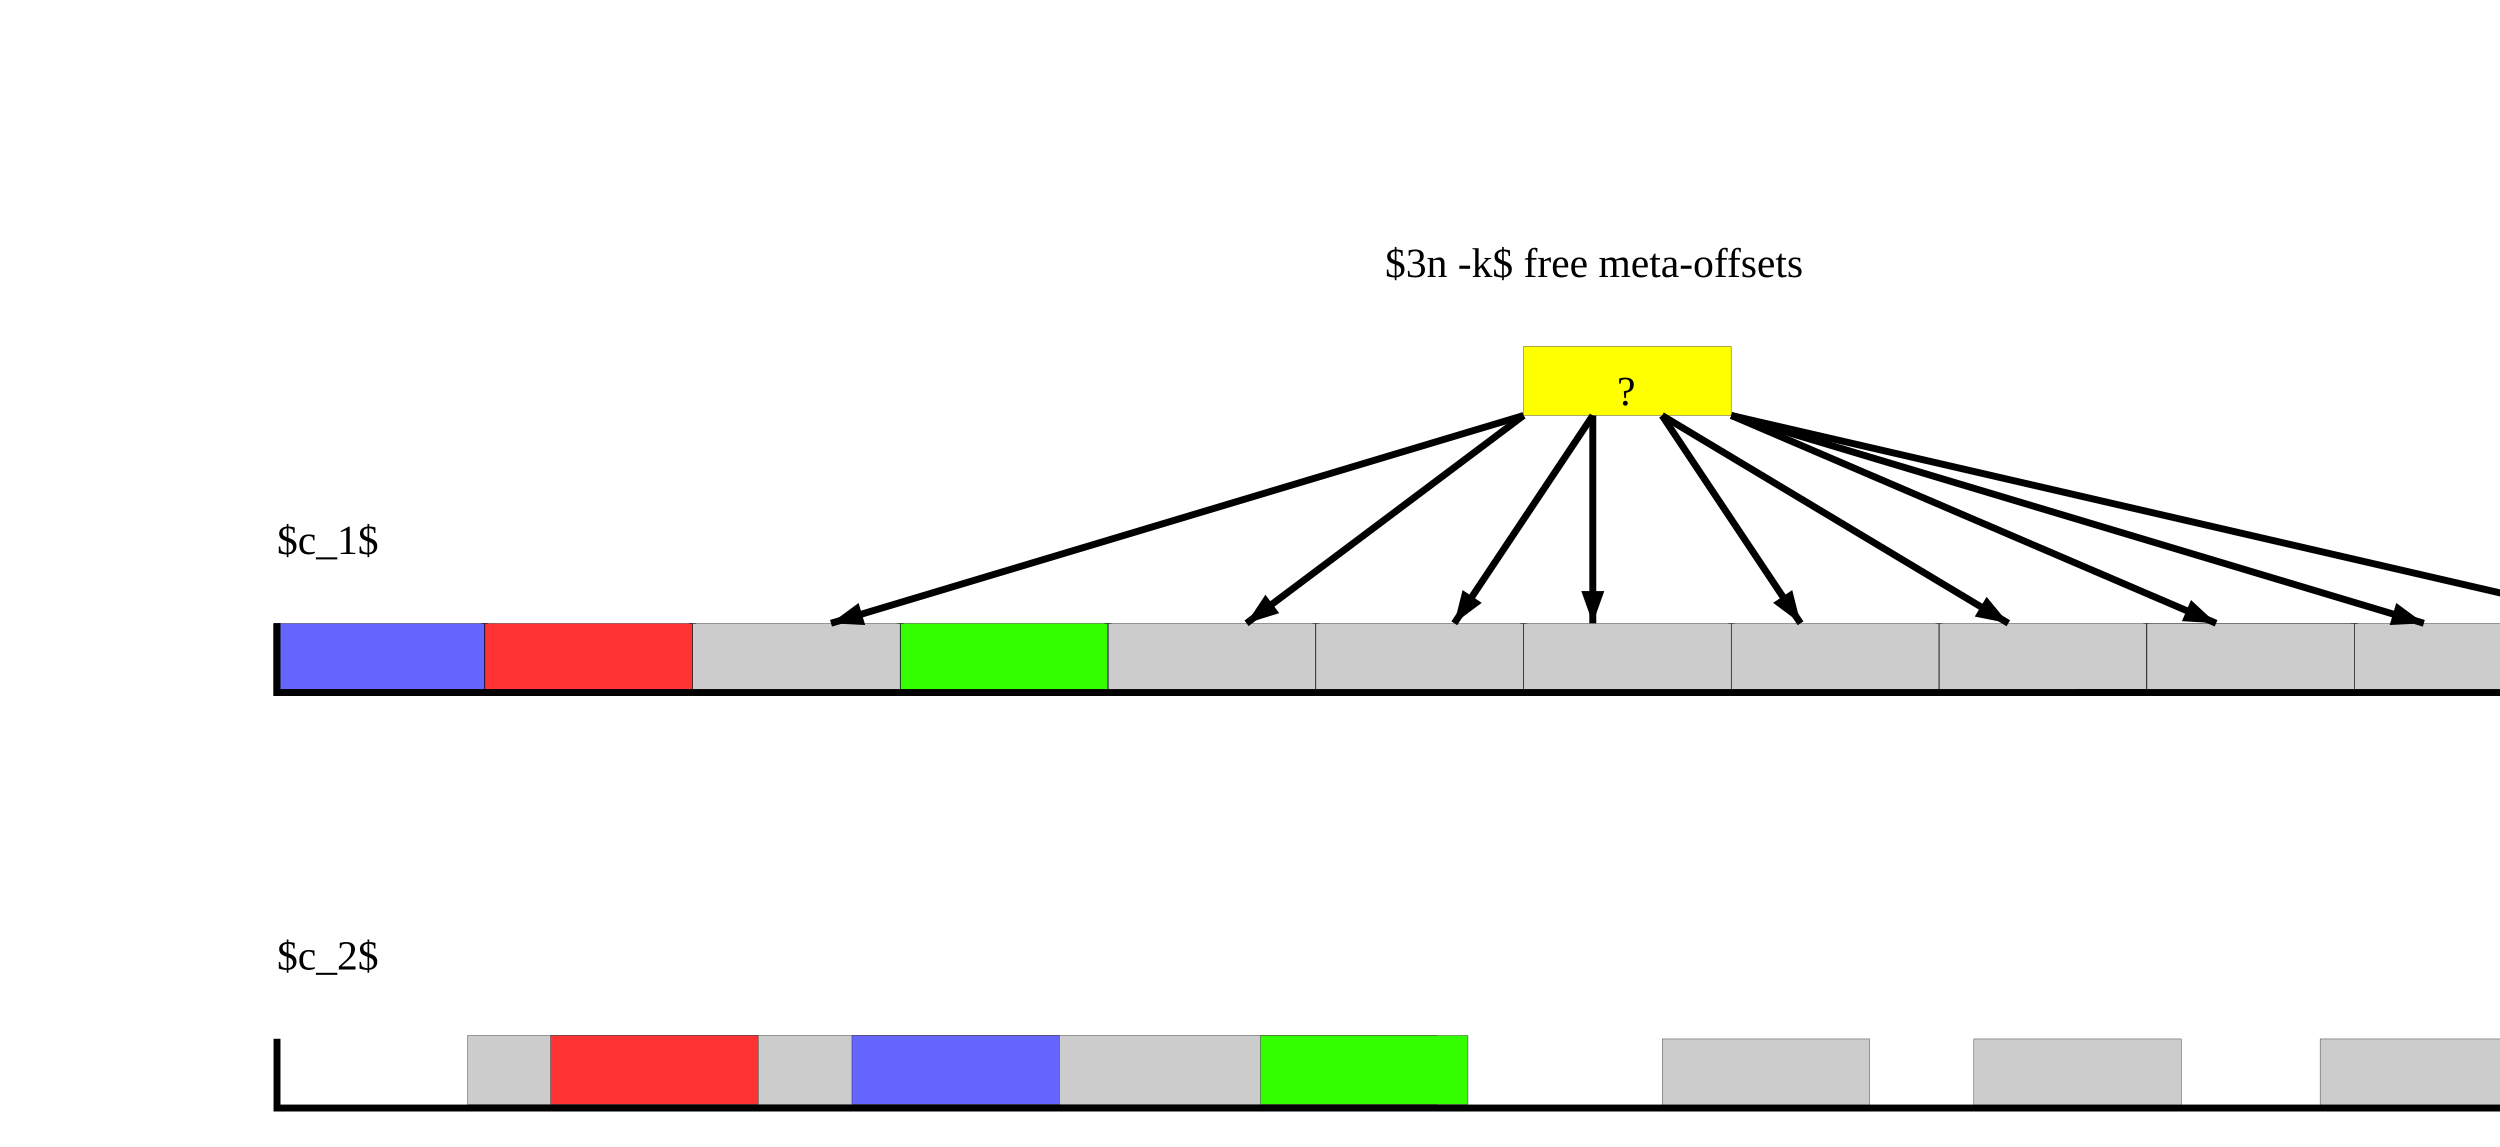
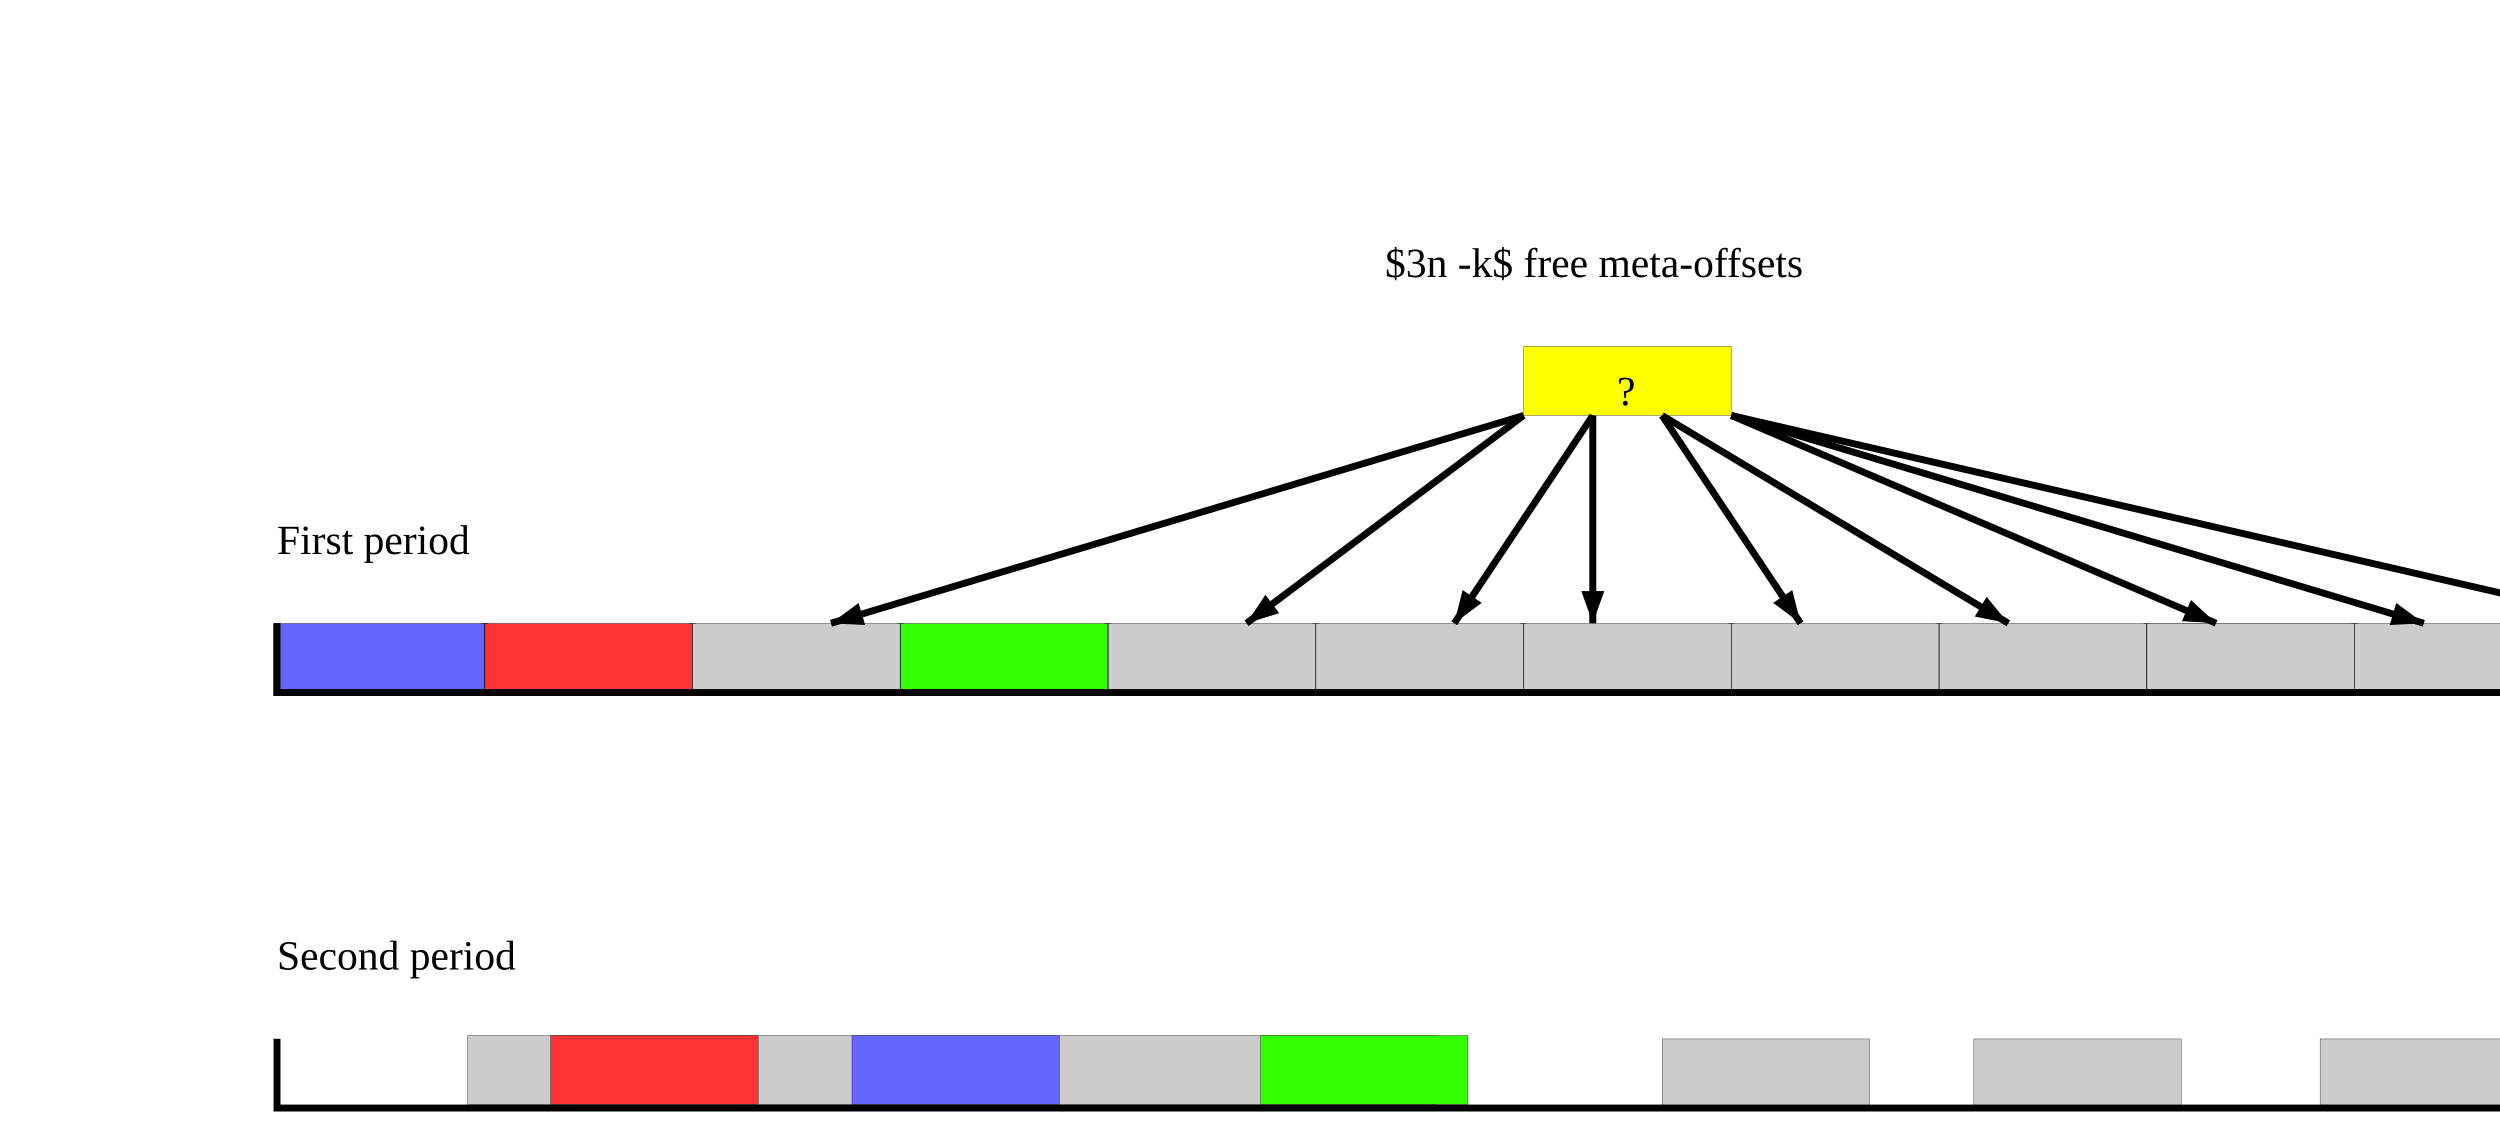
<svg xmlns="http://www.w3.org/2000/svg" xmlns:ns1="http://latexdraw.sourceforge.net/namespaces/latexdraw" version="1.1" baseProfile="full">
  <g>
-     <g ns1:type="joinedLines" id="id81537680">
+     <g ns1:type="joinedLines" id="id486972643">
      <polyline points="80.0,180.0 80.0,200.0 680.0,200.0 680.0,180.0 " stroke-width="2.0" stroke="black" fill="none" ns1:rotationAngle="0.0" />
    </g>
-     <g ns1:type="joinedLines" id="id1475427365">
+     <g ns1:type="joinedLines" id="id1762212290">
      <polyline points="140.0,180.0 140.0,200.0 140.0,200.0 " stroke-width="2.0" stroke="black" fill="none" ns1:rotationAngle="0.0" />
    </g>
-     <g ns1:type="joinedLines" id="id428654171">
+     <g ns1:type="joinedLines" id="id596948660">
      <polyline points="200.0,180.0 200.0,200.0 " stroke-width="2.0" stroke="black" ns1:rotationAngle="0.0" />
    </g>
-     <g ns1:type="joinedLines" id="id357467663">
+     <g ns1:type="joinedLines" id="id1239222539">
      <polyline points="260.0,180.0 260.0,200.0 " stroke-width="2.0" stroke="black" ns1:rotationAngle="0.0" />
    </g>
-     <g ns1:type="joinedLines" id="id1295861694">
+     <g ns1:type="joinedLines" id="id341024749">
      <polyline points="320.0,180.0 320.0,180.0 320.0,200.0 " stroke-width="2.0" stroke="black" fill="none" ns1:rotationAngle="0.0" />
    </g>
-     <g ns1:type="joinedLines" id="id1664610184">
+     <g ns1:type="joinedLines" id="id196473592">
      <polyline points="380.0,180.0 380.0,200.0 " stroke-width="2.0" stroke="black" ns1:rotationAngle="0.0" />
    </g>
-     <g ns1:type="joinedLines" id="id254364331">
+     <g ns1:type="joinedLines" id="id880982435">
      <polyline points="440.0,180.0 440.0,200.0 " stroke-width="2.0" stroke="black" ns1:rotationAngle="0.0" />
    </g>
-     <g ns1:type="joinedLines" id="id313423901">
+     <g ns1:type="joinedLines" id="id867766495">
      <polyline points="500.0,180.0 500.0,200.0 " stroke-width="2.0" stroke="black" ns1:rotationAngle="0.0" />
    </g>
-     <g ns1:type="joinedLines" id="id134428309">
+     <g ns1:type="joinedLines" id="id433323405">
      <polyline points="560.0,180.0 560.0,200.0 " stroke-width="2.0" stroke="black" ns1:rotationAngle="0.0" />
    </g>
-     <g ns1:type="joinedLines" id="id1796781002">
+     <g ns1:type="joinedLines" id="id223382818">
      <polyline points="620.0,180.0 620.0,200.0 " stroke-width="2.0" stroke="black" ns1:rotationAngle="0.0" />
    </g>
-     <g ns1:type="rectangle" id="id1554876165">
+     <g ns1:type="rectangle" id="id1998792917">
      <rect x="80.05" y="180.05" width="59.9" height="19.9" ns1:borderPos="outer" stroke-width="0.1" stroke="black" fill="#6666ff" />
    </g>
-     <g ns1:type="rectangle" id="id2002120843">
+     <g ns1:type="rectangle" id="id1996655251">
      <rect x="140.05" y="180.05" width="59.9" height="19.9" ns1:borderPos="outer" stroke-width="0.1" stroke="black" fill="#ff3333" />
    </g>
-     <g ns1:type="rectangle" id="id785983224">
+     <g ns1:type="rectangle" id="id21437917">
      <rect x="260.05" y="180.05" width="59.9" height="19.9" ns1:borderPos="outer" stroke-width="0.1" stroke="black" fill="#33ff00" />
    </g>
-     <g ns1:type="rectangle" id="id1525178032">
+     <g ns1:type="rectangle" id="id1739500632">
      <rect x="200.05" y="180.05" width="59.9" height="19.9" ns1:borderPos="outer" stroke-width="0.1" stroke="black" fill="#cccccc" />
    </g>
-     <g ns1:type="rectangle" id="id1134509707">
+     <g ns1:type="rectangle" id="id1448176481">
      <rect x="320.05" y="180.05" width="59.9" height="19.9" ns1:borderPos="outer" stroke-width="0.1" stroke="black" fill="#cccccc" />
    </g>
-     <g ns1:type="rectangle" id="id1355709583">
+     <g ns1:type="rectangle" id="id529379655">
      <rect x="380.05" y="180.05" width="59.9" height="19.9" ns1:borderPos="outer" stroke-width="0.1" stroke="black" fill="#cccccc" />
    </g>
-     <g ns1:type="rectangle" id="id2139942733">
+     <g ns1:type="rectangle" id="id606630536">
      <rect x="440.05" y="180.05" width="59.9" height="19.9" ns1:borderPos="outer" stroke-width="0.1" stroke="black" fill="#cccccc" />
    </g>
-     <g ns1:type="rectangle" id="id1231833589">
+     <g ns1:type="rectangle" id="id1134388095">
      <rect x="500.05" y="180.05" width="59.9" height="19.9" ns1:borderPos="outer" stroke-width="0.1" stroke="black" fill="#cccccc" />
    </g>
-     <g ns1:type="rectangle" id="id2066027074">
+     <g ns1:type="rectangle" id="id622664695">
      <rect x="560.05" y="180.05" width="59.9" height="19.9" ns1:borderPos="outer" stroke-width="0.1" stroke="black" fill="#cccccc" />
    </g>
-     <g ns1:type="rectangle" id="id290985520">
+     <g ns1:type="rectangle" id="id2071050204">
      <rect x="620.05" y="180.05" width="59.9" height="19.9" ns1:borderPos="outer" stroke-width="0.1" stroke="black" fill="#cccccc" />
    </g>
-     <g ns1:type="joinedLines" id="id2058385383">
+     <g ns1:type="joinedLines" id="id1076282339">
      <polyline points="80.0,180.0 80.0,200.0 680.0,200.0 680.0,180.0 " stroke-width="2.0" stroke="black" fill="none" ns1:rotationAngle="0.0" />
    </g>
-     <g ns1:type="rectangle" id="id402618242">
+     <g ns1:type="rectangle" id="id409742173">
      <rect x="480.05" y="300.05" width="59.9" height="19.9" ns1:borderPos="outer" stroke-width="0.1" stroke="black" fill="#cccccc" />
    </g>
-     <g ns1:type="rectangle" id="id1643045364">
+     <g ns1:type="rectangle" id="id785564618">
      <rect x="570.05" y="300.05" width="59.9" height="19.9" ns1:borderPos="outer" stroke-width="0.1" stroke="black" fill="#cccccc" />
    </g>
-     <g ns1:type="rectangle" id="id1946118730">
+     <g ns1:type="rectangle" id="id352015722">
      <rect x="135.05" y="299.05" width="279.9" height="19.9" ns1:borderPos="outer" stroke-width="0.1" stroke="black" fill="#cccccc" />
    </g>
-     <g ns1:type="rectangle" id="id945783104">
+     <g ns1:type="rectangle" id="id502592735">
      <rect x="364.05" y="299.05" width="59.9" height="19.9" ns1:borderPos="outer" stroke-width="0.1" stroke="black" fill="#33ff00" />
    </g>
-     <g ns1:type="rectangle" id="id761092644">
+     <g ns1:type="rectangle" id="id461167437">
      <rect x="159.05" y="299.05" width="59.9" height="19.9" ns1:borderPos="outer" stroke-width="0.1" stroke="black" fill="#ff3333" />
    </g>
-     <g ns1:type="rectangle" id="id111849101">
+     <g ns1:type="rectangle" id="id21882812">
      <rect x="246.05" y="299.05" width="59.9" height="19.9" ns1:borderPos="outer" stroke-width="0.1" stroke="black" fill="#6666ff" />
    </g>
-     <g ns1:type="joinedLines" id="id1262593986">
-       <polyline points="440.0,380.0 340.0,340.0 " stroke-width="1.5" stroke="black" ns1:rotationAngle="0.0" marker-end="url(#arrow1-1262593986)" />
-     </g>
-     <g ns1:type="joinedLines" id="id346073116">
-       <polyline points="500.0,380.0 500.0,340.0 " stroke-width="1.5" stroke="black" ns1:rotationAngle="0.0" marker-end="url(#arrow1-346073116)" />
-     </g>
-     <g ns1:type="joinedLines" id="id31488998">
-       <polyline points="560.0,380.0 580.0,340.0 " stroke-width="1.5" stroke="black" ns1:rotationAngle="0.0" marker-end="url(#arrow1-31488998)" />
-     </g>
-     <g ns1:type="rectangle" id="id2050721558">
+     <g ns1:type="joinedLines" id="id2101901360">
+       <polyline points="440.0,380.0 340.0,340.0 " stroke-width="1.5" stroke="black" ns1:rotationAngle="0.0" marker-end="url(#arrow1-2101901360)" />
+     </g>
+     <g ns1:type="joinedLines" id="id2081708932">
+       <polyline points="500.0,380.0 500.0,340.0 " stroke-width="1.5" stroke="black" ns1:rotationAngle="0.0" marker-end="url(#arrow1-2081708932)" />
+     </g>
+     <g ns1:type="joinedLines" id="id833465546">
+       <polyline points="560.0,380.0 580.0,340.0 " stroke-width="1.5" stroke="black" ns1:rotationAngle="0.0" marker-end="url(#arrow1-833465546)" />
+     </g>
+     <g ns1:type="rectangle" id="id1917183573">
      <rect x="680.05" y="180.05" width="59.9" height="19.9" ns1:borderPos="outer" stroke-width="0.1" stroke="black" fill="#cccccc" />
    </g>
-     <g ns1:type="rectangle" id="id1921915769">
+     <g ns1:type="rectangle" id="id2004247394">
      <rect x="740.05" y="180.05" width="59.9" height="19.9" ns1:borderPos="outer" stroke-width="0.1" stroke="black" fill="#cccccc" />
    </g>
-     <g ns1:type="rectangle" id="id1858734533">
+     <g ns1:type="rectangle" id="id481873477">
      <rect x="620.05" y="180.05" width="59.9" height="19.9" ns1:borderPos="outer" stroke-width="0.1" stroke="black" fill="#cccccc" />
    </g>
-     <g ns1:type="joinedLines" id="id122412710">
+     <g ns1:type="joinedLines" id="id2035854788">
      <polyline points="800.0,180.0 800.0,200.0 600.0,200.0 " stroke-width="2.0" stroke="black" fill="none" ns1:rotationAngle="0.0" />
    </g>
-     <g ns1:type="rectangle" id="id134760952">
+     <g ns1:type="rectangle" id="id1979149635">
      <rect x="670.05" y="300.05" width="59.9" height="19.9" ns1:borderPos="outer" stroke-width="0.1" stroke="black" fill="#cccccc" />
    </g>
-     <g ns1:type="joinedLines" id="id919731288">
+     <g ns1:type="joinedLines" id="id2032107025">
      <polyline points="80.0,300.0 80.0,320.0 800.0,320.0 800.0,300.0 " stroke-width="2.0" stroke="black" fill="none" ns1:rotationAngle="0.0" />
    </g>
-     <g ns1:type="joinedLines" id="id1570338929">
-       <polyline points="680.0,340.0 600.0,380.0 " stroke-width="2.0" stroke="black" ns1:rotationAngle="0.0" marker-start="url(#arrow0-1570338929)" />
-     </g>
-     <g ns1:type="text" id="id1014849790" fill="black" ns1:position="bl">
+     <g ns1:type="joinedLines" id="id580810549">
+       <polyline points="680.0,340.0 600.0,380.0 " stroke-width="2.0" stroke="black" ns1:rotationAngle="0.0" marker-start="url(#arrow0-580810549)" />
+     </g>
+     <g ns1:type="text" id="id291108970" fill="black" ns1:position="bl">
      <text x="420.0" y="400.0">At least $3n - 3k$ possible free positions</text>
    </g>
-     <g ns1:type="text" id="id1044508281" fill="black" ns1:position="bl">
-       <text x="80.0" y="280.0">$c_2$</text>
-     </g>
-     <g ns1:type="text" id="id935196151" fill="black" ns1:position="bl">
-       <text x="80.0" y="160.0">$c_1$</text>
-     </g>
-     <g ns1:type="rectangle" id="id827407179">
+     <g ns1:type="text" id="id937465671" fill="black" ns1:position="bl">
+       <text x="80.0" y="280.0">Second period</text>
+     </g>
+     <g ns1:type="text" id="id1203086886" fill="black" ns1:position="bl">
+       <text x="80.0" y="160.0">First period</text>
+     </g>
+     <g ns1:type="rectangle" id="id1444720545">
      <rect x="440.05" y="100.05" width="59.9" height="19.9" ns1:borderPos="outer" stroke-width="0.1" stroke="black" fill="yellow" />
    </g>
-     <g ns1:type="text" id="id519732161" fill="black" ns1:position="bl">
+     <g ns1:type="text" id="id1788777344" fill="black" ns1:position="bl">
      <text x="467.0" y="117.0">?</text>
    </g>
-     <g ns1:type="joinedLines" id="id642355254">
-       <polyline points="240.0,180.0 440.0,120.0 " stroke-width="2.0" stroke="black" ns1:rotationAngle="0.0" marker-start="url(#arrow0-642355254)" />
-     </g>
-     <g ns1:type="joinedLines" id="id1884377497">
-       <polyline points="360.0,180.0 440.0,120.0 " stroke-width="2.0" stroke="black" ns1:rotationAngle="0.0" marker-start="url(#arrow0-1884377497)" />
-     </g>
-     <g ns1:type="joinedLines" id="id1461385088">
-       <polyline points="420.0,180.0 460.0,120.0 " stroke-width="2.0" stroke="black" ns1:rotationAngle="0.0" marker-start="url(#arrow0-1461385088)" />
-     </g>
-     <g ns1:type="joinedLines" id="id14897957">
-       <polyline points="460.0,180.0 460.0,120.0 " stroke-width="2.0" stroke="black" ns1:rotationAngle="0.0" marker-start="url(#arrow0-14897957)" />
-     </g>
-     <g ns1:type="joinedLines" id="id2101441747">
-       <polyline points="520.0,180.0 480.0,120.0 " stroke-width="2.0" stroke="black" ns1:rotationAngle="0.0" marker-start="url(#arrow0-2101441747)" />
-     </g>
-     <g ns1:type="joinedLines" id="id1031539163">
-       <polyline points="580.0,180.0 480.0,120.0 " stroke-width="2.0" stroke="black" ns1:rotationAngle="0.0" marker-start="url(#arrow0-1031539163)" />
-     </g>
-     <g ns1:type="joinedLines" id="id253646600">
-       <polyline points="640.0,180.0 500.0,120.0 " stroke-width="2.0" stroke="black" ns1:rotationAngle="0.0" marker-start="url(#arrow0-253646600)" />
-     </g>
-     <g ns1:type="joinedLines" id="id357166895">
-       <polyline points="700.0,180.0 500.0,120.0 " stroke-width="2.0" stroke="black" ns1:rotationAngle="0.0" marker-start="url(#arrow0-357166895)" />
-     </g>
-     <g ns1:type="joinedLines" id="id1803987623">
-       <polyline points="760.0,180.0 500.0,120.0 " stroke-width="2.0" stroke="black" ns1:rotationAngle="0.0" marker-start="url(#arrow0-1803987623)" />
-     </g>
-     <g ns1:type="text" id="id938708588" fill="black" ns1:position="bl">
+     <g ns1:type="joinedLines" id="id1498171605">
+       <polyline points="240.0,180.0 440.0,120.0 " stroke-width="2.0" stroke="black" ns1:rotationAngle="0.0" marker-start="url(#arrow0-1498171605)" />
+     </g>
+     <g ns1:type="joinedLines" id="id303016039">
+       <polyline points="360.0,180.0 440.0,120.0 " stroke-width="2.0" stroke="black" ns1:rotationAngle="0.0" marker-start="url(#arrow0-303016039)" />
+     </g>
+     <g ns1:type="joinedLines" id="id925028482">
+       <polyline points="420.0,180.0 460.0,120.0 " stroke-width="2.0" stroke="black" ns1:rotationAngle="0.0" marker-start="url(#arrow0-925028482)" />
+     </g>
+     <g ns1:type="joinedLines" id="id1541664637">
+       <polyline points="460.0,180.0 460.0,120.0 " stroke-width="2.0" stroke="black" ns1:rotationAngle="0.0" marker-start="url(#arrow0-1541664637)" />
+     </g>
+     <g ns1:type="joinedLines" id="id1866187314">
+       <polyline points="520.0,180.0 480.0,120.0 " stroke-width="2.0" stroke="black" ns1:rotationAngle="0.0" marker-start="url(#arrow0-1866187314)" />
+     </g>
+     <g ns1:type="joinedLines" id="id515544660">
+       <polyline points="580.0,180.0 480.0,120.0 " stroke-width="2.0" stroke="black" ns1:rotationAngle="0.0" marker-start="url(#arrow0-515544660)" />
+     </g>
+     <g ns1:type="joinedLines" id="id81477497">
+       <polyline points="640.0,180.0 500.0,120.0 " stroke-width="2.0" stroke="black" ns1:rotationAngle="0.0" marker-start="url(#arrow0-81477497)" />
+     </g>
+     <g ns1:type="joinedLines" id="id612821816">
+       <polyline points="700.0,180.0 500.0,120.0 " stroke-width="2.0" stroke="black" ns1:rotationAngle="0.0" marker-start="url(#arrow0-612821816)" />
+     </g>
+     <g ns1:type="joinedLines" id="id1308704433">
+       <polyline points="760.0,180.0 500.0,120.0 " stroke-width="2.0" stroke="black" ns1:rotationAngle="0.0" marker-start="url(#arrow0-1308704433)" />
+     </g>
+     <g ns1:type="text" id="id1633141882" fill="black" ns1:position="bl">
      <text x="400.0" y="80.0">$3n -k$ free meta-offsets</text>
    </g>
  </g>
  <defs>
-     <marker overflow="visible" orient="auto" id="arrow1-1262593986">
+     <marker overflow="visible" orient="auto" id="arrow1-2101901360">
      <path d="M 0.0 0.0 L -5.269 1.882 L -5.269 0.0 L -5.269 -1.882 z " ns1:arrSizeNum="2.0" fill="black" />
    </marker>
-     <marker overflow="visible" orient="auto" id="arrow1-346073116">
+     <marker overflow="visible" orient="auto" id="arrow1-2081708932">
      <path d="M 0.0 0.0 L -5.269 1.882 L -5.269 0.0 L -5.269 -1.882 z " ns1:arrSizeNum="2.0" fill="black" />
    </marker>
-     <marker overflow="visible" orient="auto" id="arrow1-31488998">
+     <marker overflow="visible" orient="auto" id="arrow1-833465546">
      <path d="M 0.0 0.0 L -5.269 1.882 L -5.269 0.0 L -5.269 -1.882 z " ns1:arrSizeNum="2.0" fill="black" />
    </marker>
-     <marker overflow="visible" orient="auto" id="arrow0-1570338929">
-       <path d="M 0.0 0.0 L 4.652 1.661 L 4.652 0.0 L 4.652 -1.661 z " ns1:arrSizeNum="2.0" fill="black" />
-     </marker>
-     <marker overflow="visible" orient="auto" id="arrow0-642355254">
-       <path d="M 0.0 0.0 L 4.652 1.661 L 4.652 0.0 L 4.652 -1.661 z " ns1:arrSizeNum="2.0" fill="black" />
-     </marker>
-     <marker overflow="visible" orient="auto" id="arrow0-1884377497">
-       <path d="M 0.0 0.0 L 4.652 1.661 L 4.652 0.0 L 4.652 -1.661 z " ns1:arrSizeNum="2.0" fill="black" />
-     </marker>
-     <marker overflow="visible" orient="auto" id="arrow0-1461385088">
-       <path d="M 0.0 0.0 L 4.652 1.661 L 4.652 0.0 L 4.652 -1.661 z " ns1:arrSizeNum="2.0" fill="black" />
-     </marker>
-     <marker overflow="visible" orient="auto" id="arrow0-14897957">
-       <path d="M 0.0 0.0 L 4.652 1.661 L 4.652 0.0 L 4.652 -1.661 z " ns1:arrSizeNum="2.0" fill="black" />
-     </marker>
-     <marker overflow="visible" orient="auto" id="arrow0-2101441747">
-       <path d="M 0.0 0.0 L 4.652 1.661 L 4.652 0.0 L 4.652 -1.661 z " ns1:arrSizeNum="2.0" fill="black" />
-     </marker>
-     <marker overflow="visible" orient="auto" id="arrow0-1031539163">
-       <path d="M 0.0 0.0 L 4.652 1.661 L 4.652 0.0 L 4.652 -1.661 z " ns1:arrSizeNum="2.0" fill="black" />
-     </marker>
-     <marker overflow="visible" orient="auto" id="arrow0-253646600">
-       <path d="M 0.0 0.0 L 4.652 1.661 L 4.652 0.0 L 4.652 -1.661 z " ns1:arrSizeNum="2.0" fill="black" />
-     </marker>
-     <marker overflow="visible" orient="auto" id="arrow0-357166895">
-       <path d="M 0.0 0.0 L 4.652 1.661 L 4.652 0.0 L 4.652 -1.661 z " ns1:arrSizeNum="2.0" fill="black" />
-     </marker>
-     <marker overflow="visible" orient="auto" id="arrow0-1803987623">
+     <marker overflow="visible" orient="auto" id="arrow0-580810549">
+       <path d="M 0.0 0.0 L 4.652 1.661 L 4.652 0.0 L 4.652 -1.661 z " ns1:arrSizeNum="2.0" fill="black" />
+     </marker>
+     <marker overflow="visible" orient="auto" id="arrow0-1498171605">
+       <path d="M 0.0 0.0 L 4.652 1.661 L 4.652 0.0 L 4.652 -1.661 z " ns1:arrSizeNum="2.0" fill="black" />
+     </marker>
+     <marker overflow="visible" orient="auto" id="arrow0-303016039">
+       <path d="M 0.0 0.0 L 4.652 1.661 L 4.652 0.0 L 4.652 -1.661 z " ns1:arrSizeNum="2.0" fill="black" />
+     </marker>
+     <marker overflow="visible" orient="auto" id="arrow0-925028482">
+       <path d="M 0.0 0.0 L 4.652 1.661 L 4.652 0.0 L 4.652 -1.661 z " ns1:arrSizeNum="2.0" fill="black" />
+     </marker>
+     <marker overflow="visible" orient="auto" id="arrow0-1541664637">
+       <path d="M 0.0 0.0 L 4.652 1.661 L 4.652 0.0 L 4.652 -1.661 z " ns1:arrSizeNum="2.0" fill="black" />
+     </marker>
+     <marker overflow="visible" orient="auto" id="arrow0-1866187314">
+       <path d="M 0.0 0.0 L 4.652 1.661 L 4.652 0.0 L 4.652 -1.661 z " ns1:arrSizeNum="2.0" fill="black" />
+     </marker>
+     <marker overflow="visible" orient="auto" id="arrow0-515544660">
+       <path d="M 0.0 0.0 L 4.652 1.661 L 4.652 0.0 L 4.652 -1.661 z " ns1:arrSizeNum="2.0" fill="black" />
+     </marker>
+     <marker overflow="visible" orient="auto" id="arrow0-81477497">
+       <path d="M 0.0 0.0 L 4.652 1.661 L 4.652 0.0 L 4.652 -1.661 z " ns1:arrSizeNum="2.0" fill="black" />
+     </marker>
+     <marker overflow="visible" orient="auto" id="arrow0-612821816">
+       <path d="M 0.0 0.0 L 4.652 1.661 L 4.652 0.0 L 4.652 -1.661 z " ns1:arrSizeNum="2.0" fill="black" />
+     </marker>
+     <marker overflow="visible" orient="auto" id="arrow0-1308704433">
      <path d="M 0.0 0.0 L 4.652 1.661 L 4.652 0.0 L 4.652 -1.661 z " ns1:arrSizeNum="2.0" fill="black" />
    </marker>
  </defs>
</svg>
